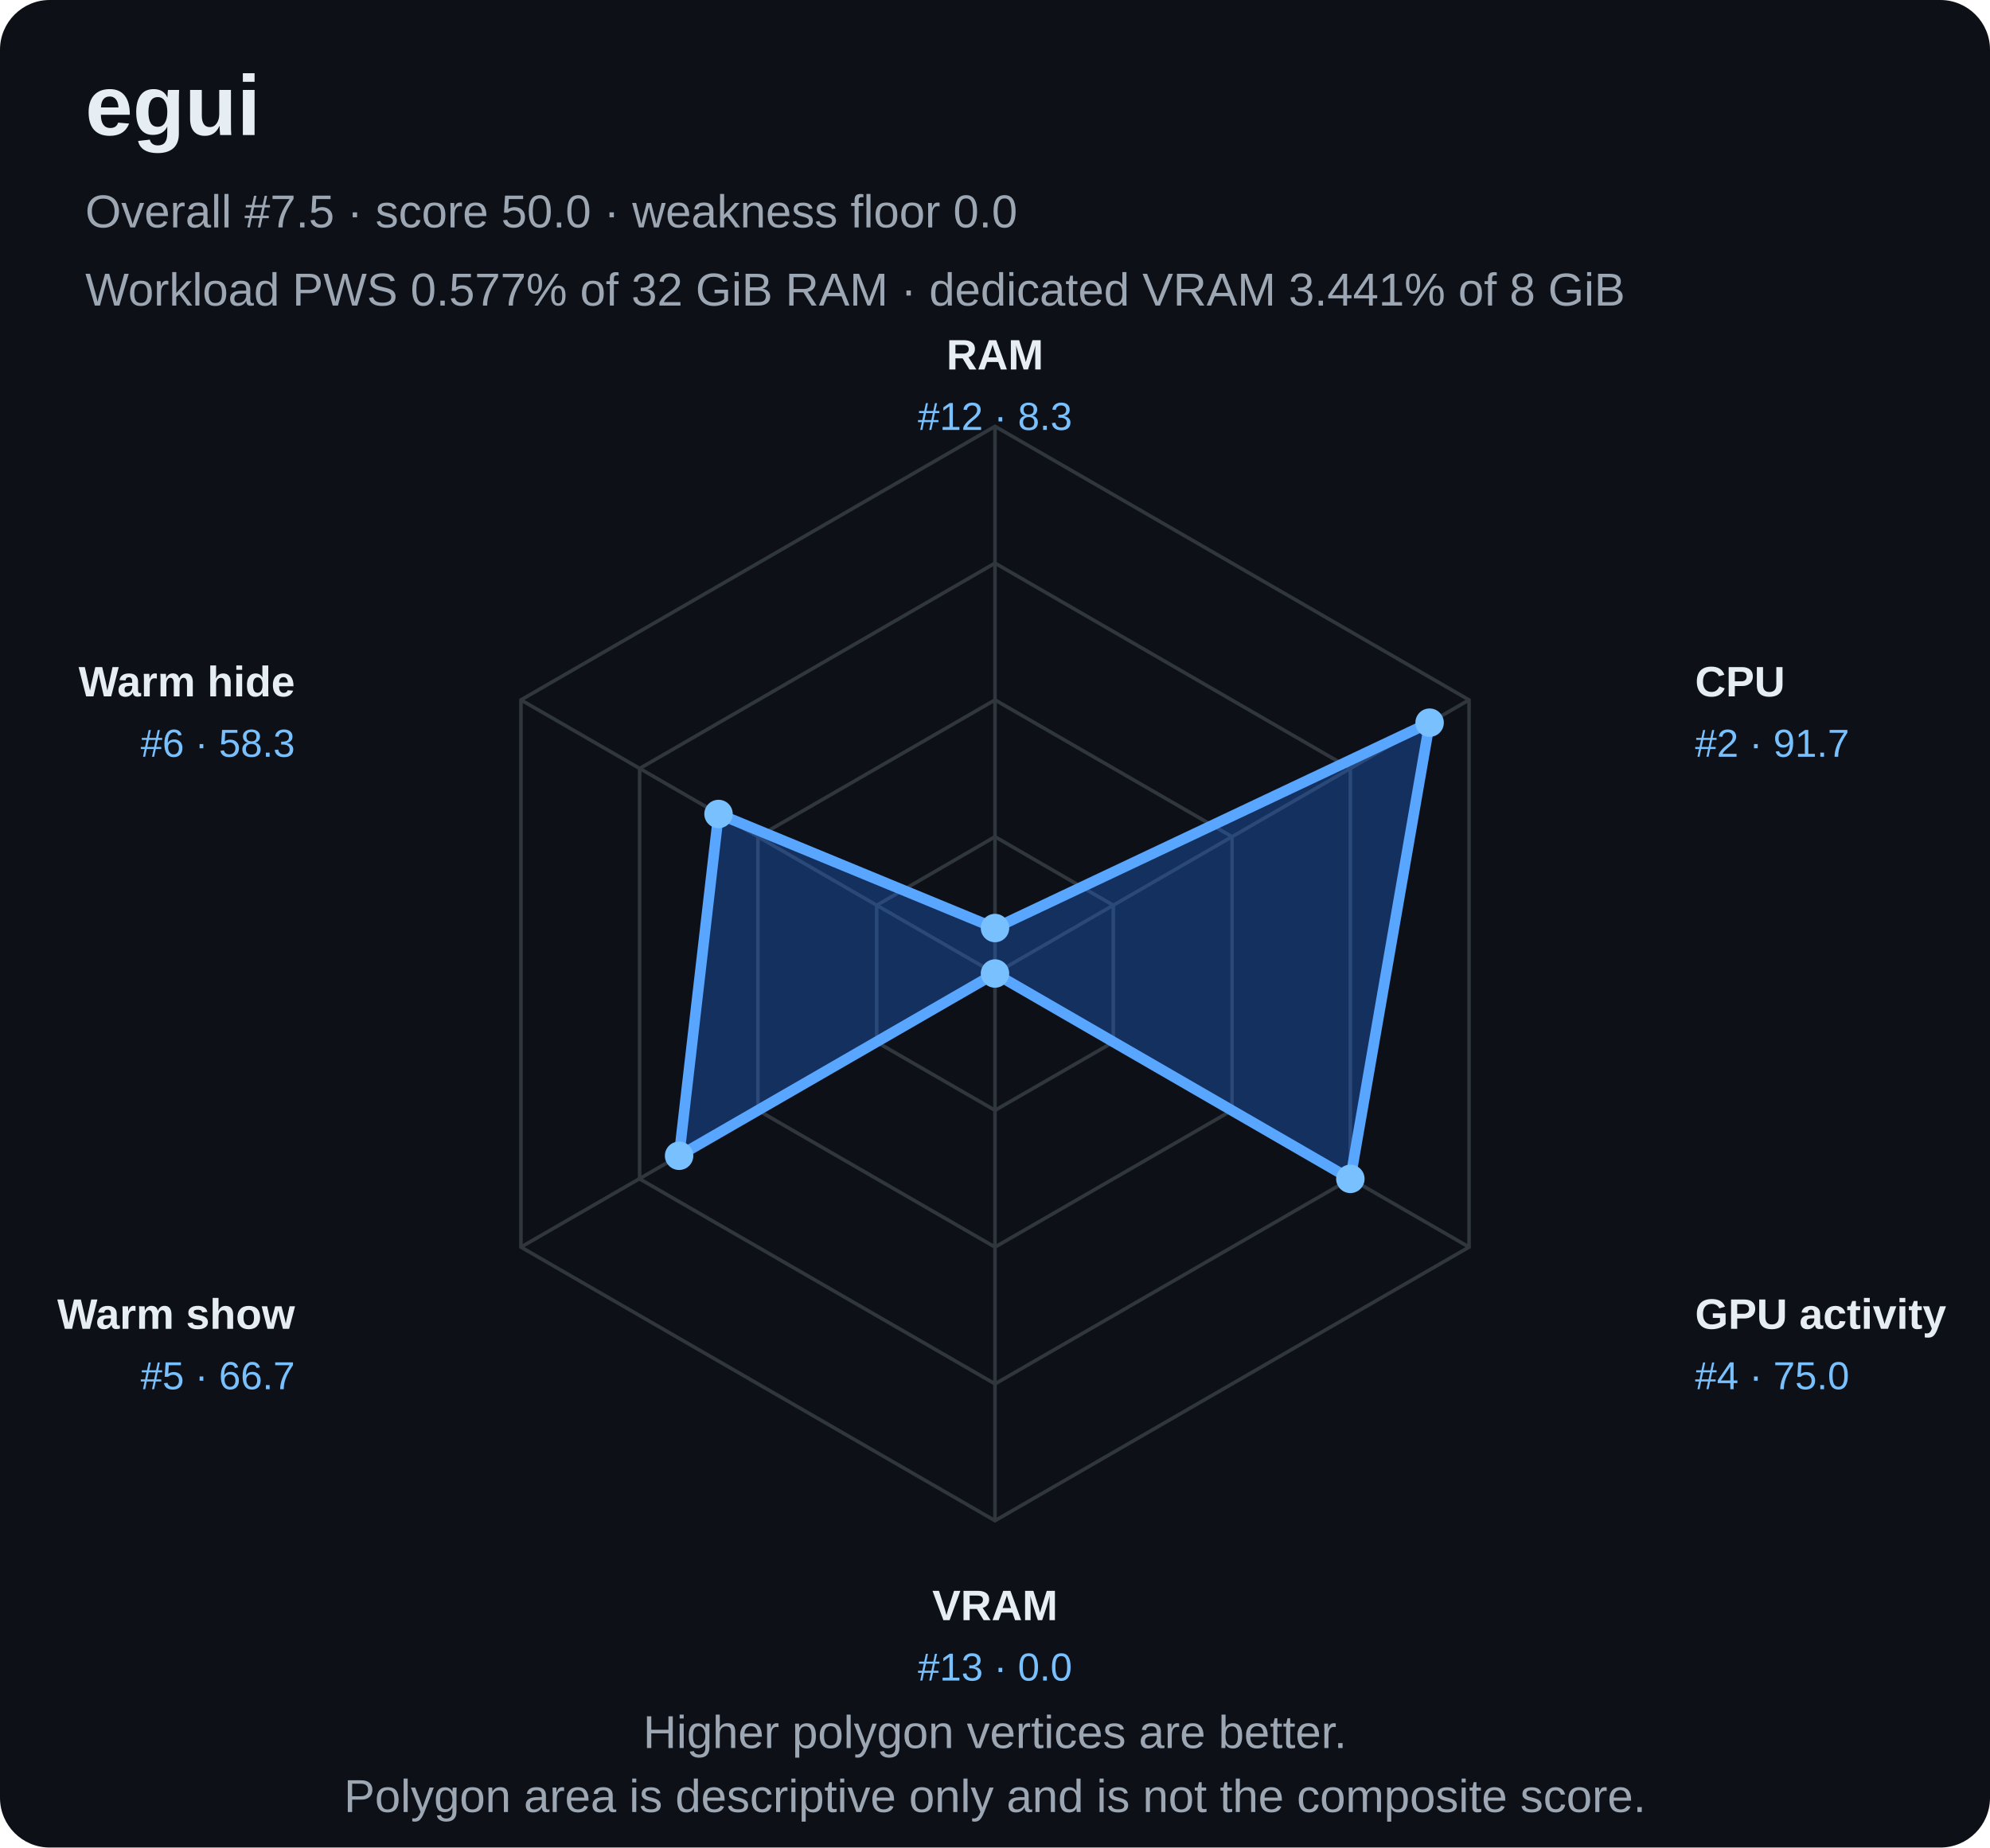
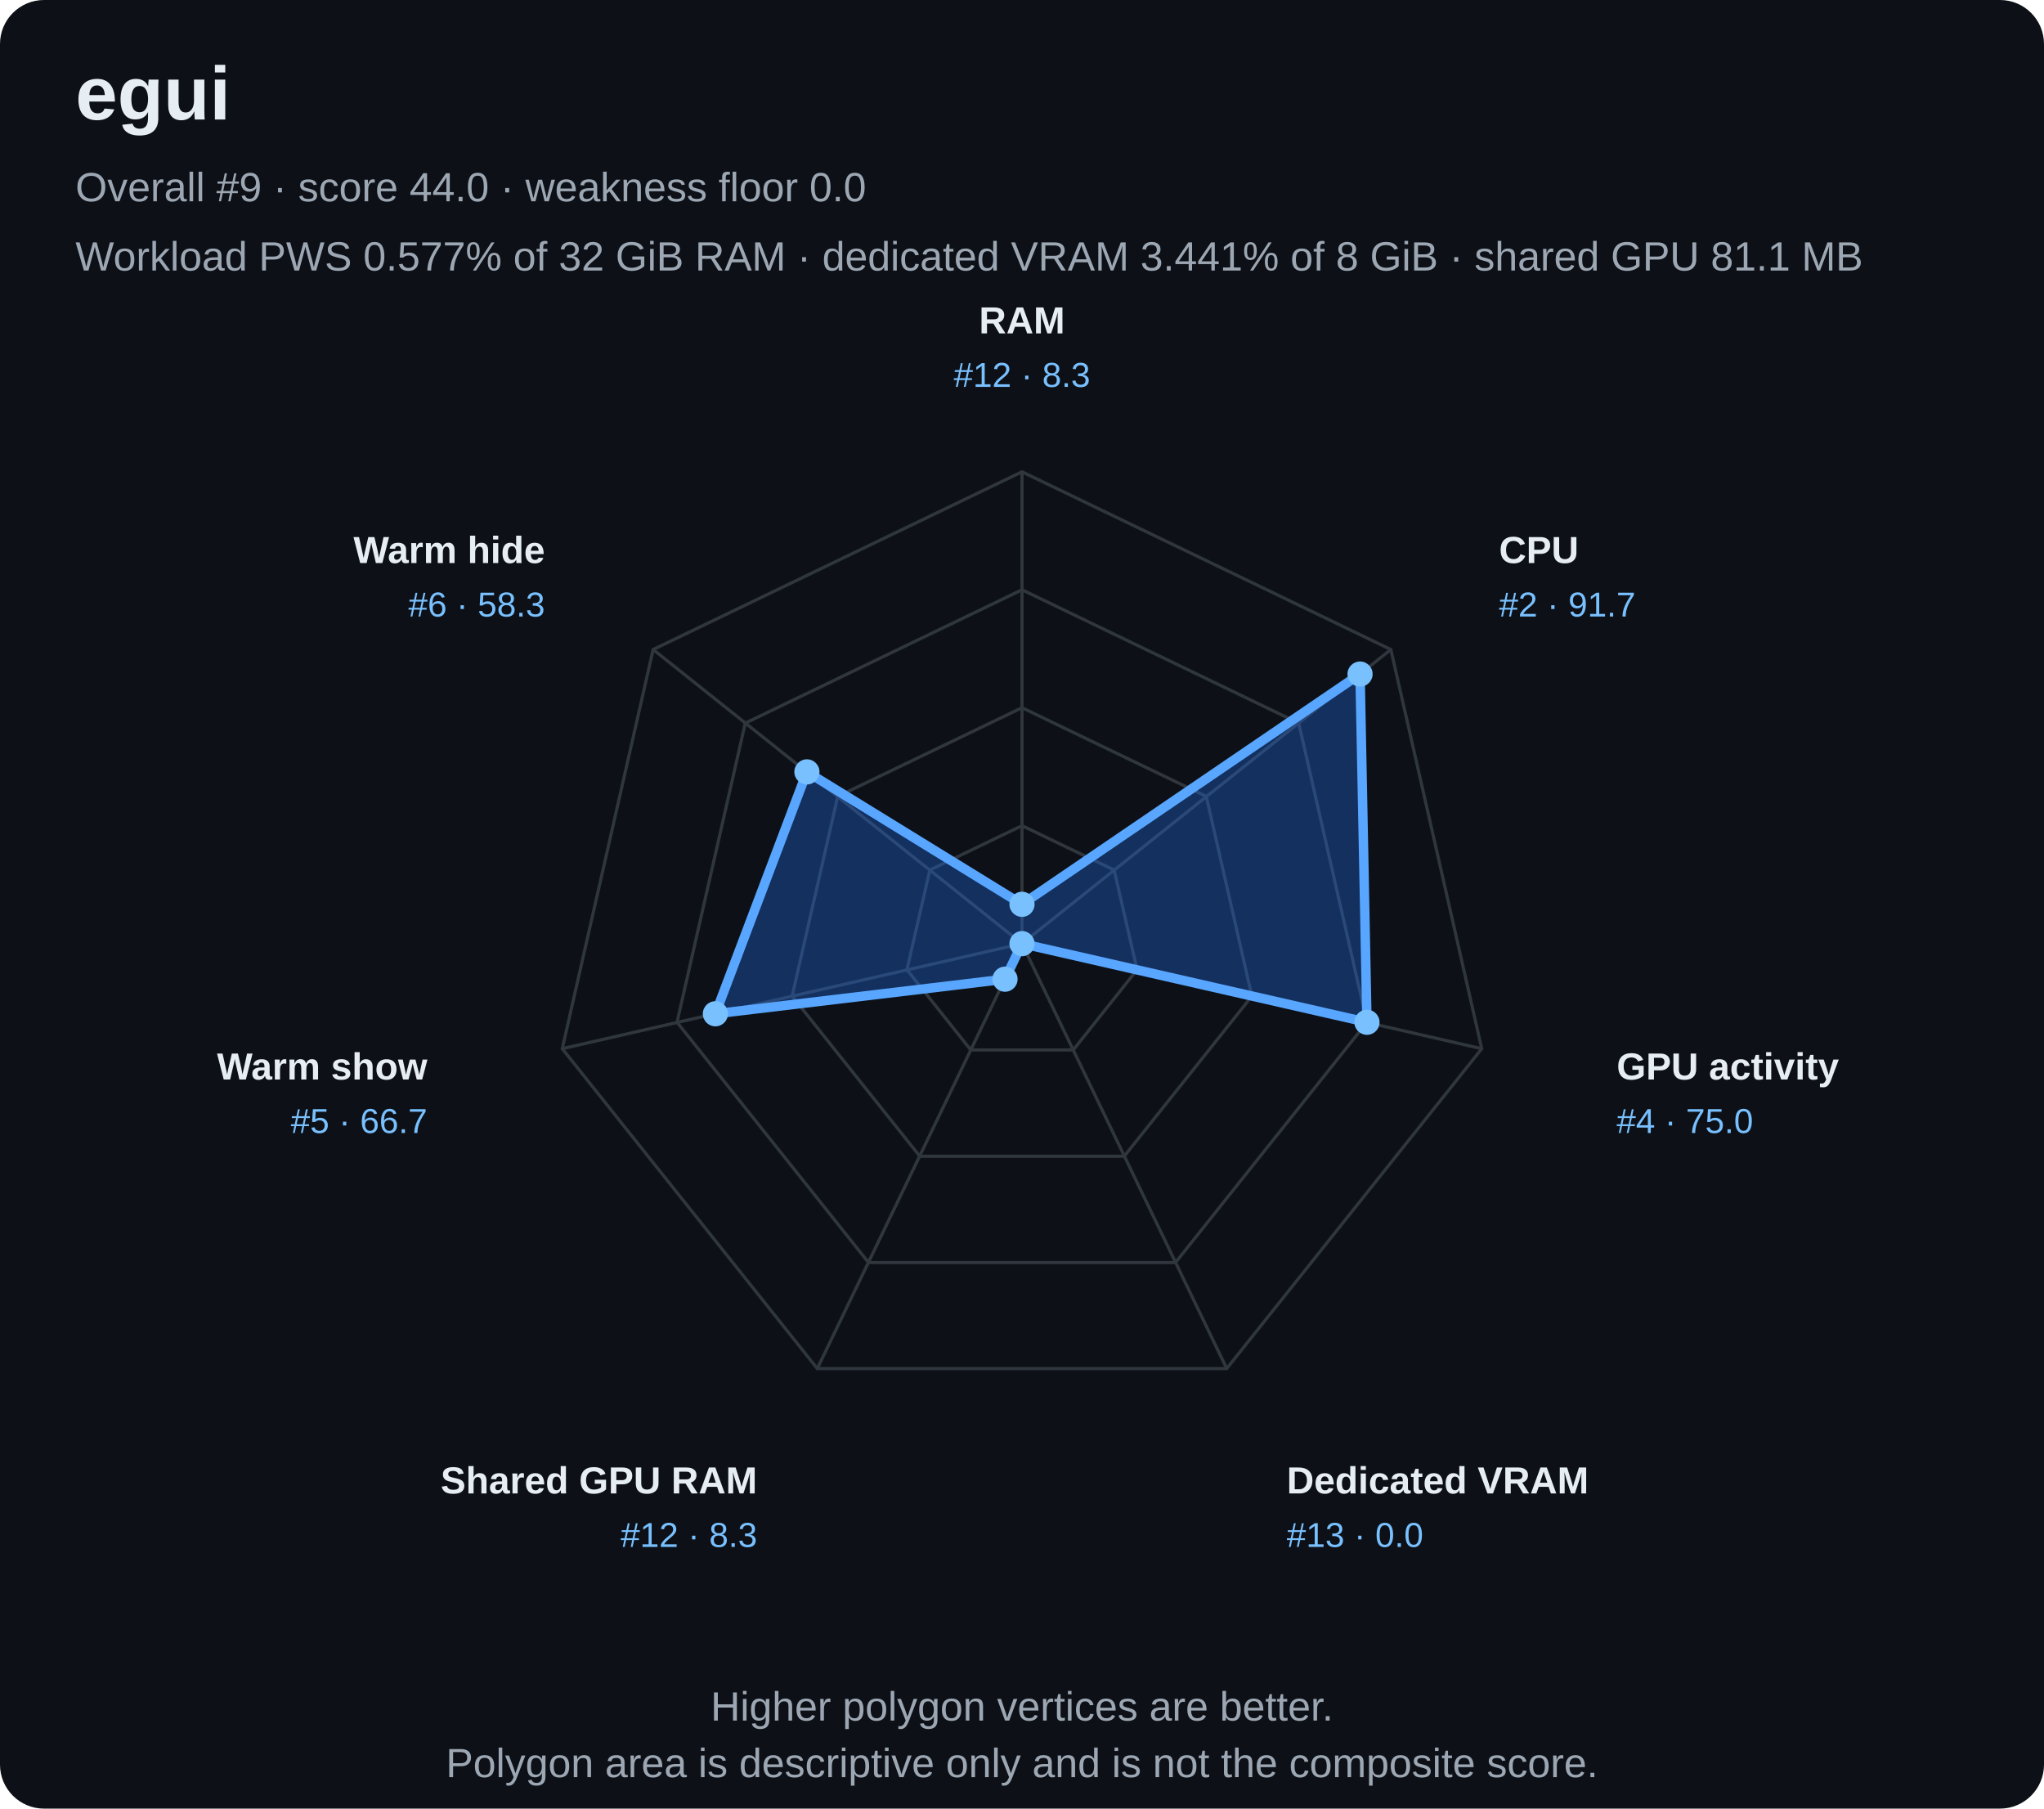
- <svg xmlns="http://www.w3.org/2000/svg" width="560" height="520" viewBox="0 0 560 520" role="img" aria-labelledby="title desc">
+ <svg xmlns="http://www.w3.org/2000/svg" width="650" height="575" viewBox="0 0 650 575" role="img" aria-labelledby="title desc">
  <style>text{font-family:"Segoe UI",Arial,sans-serif;fill:#e6edf3}.title{font-size:24px;font-weight:700}.sub{font-size:13px;fill:#9da7b3}.axis{font-size:12px;font-weight:700}.value{font-size:11px;fill:#79c0ff}.ring{fill:none;stroke:#30363d;stroke-width:1}.spoke{stroke:#30363d;stroke-width:1}.shape{fill:#1f6feb;fill-opacity:.34;stroke:#58a6ff;stroke-width:3}.dot{fill:#79c0ff}</style>
-   <rect width="560" height="520" rx="14" fill="#0d1117" />
+   <rect width="650" height="575" rx="14" fill="#0d1117" />
  <text class="title" x="24" y="38">egui</text>
-   <text class="sub" x="24" y="64">Overall #7.5 · score 50.0 · weakness floor 0.0</text>
-   <text class="sub" x="24" y="86">Workload PWS 0.577% of 32 GiB RAM · dedicated VRAM 3.441% of 8 GiB</text>
-   <polygon class="ring" points="280.0,235.5 313.3,254.8 313.3,293.3 280.0,312.5 246.7,293.3 246.7,254.8" />
-   <polygon class="ring" points="280.0,197.0 346.7,235.5 346.7,312.5 280.0,351.0 213.3,312.5 213.3,235.5" />
-   <polygon class="ring" points="280.0,158.5 380.0,216.3 380.0,331.8 280.0,389.5 180.0,331.8 180.0,216.3" />
-   <polygon class="ring" points="280.0,120.0 413.4,197.0 413.4,351.0 280.0,428.0 146.6,351.0 146.6,197.0" />
-   <line class="spoke" x1="280" y1="274" x2="280.0" y2="120.0" />
-   <line class="spoke" x1="280" y1="274" x2="413.4" y2="197.0" />
-   <line class="spoke" x1="280" y1="274" x2="413.4" y2="351.0" />
-   <line class="spoke" x1="280" y1="274" x2="280.0" y2="428.0" />
-   <line class="spoke" x1="280" y1="274" x2="146.6" y2="351.0" />
-   <line class="spoke" x1="280" y1="274" x2="146.6" y2="197.0" />
-   <polygon class="shape" points="280.0,261.2 402.3,203.4 380.0,331.8 280.0,274.0 191.1,325.3 202.2,229.1" />
-   <circle class="dot" cx="280.0" cy="261.2" r="4" />
-   <circle class="dot" cx="402.3" cy="203.4" r="4" />
-   <circle class="dot" cx="380.0" cy="331.8" r="4" />
-   <circle class="dot" cx="280.0" cy="274.0" r="4" />
-   <circle class="dot" cx="191.1" cy="325.3" r="4" />
-   <circle class="dot" cx="202.2" cy="229.1" r="4" />
-   <text class="axis" x="280" y="104" text-anchor="middle">RAM</text>
-   <text class="value" x="280" y="121" text-anchor="middle">#12 · 8.3</text>
-   <text class="axis" x="477" y="196" text-anchor="start">CPU</text>
-   <text class="value" x="477" y="213" text-anchor="start">#2 · 91.7</text>
-   <text class="axis" x="477" y="374" text-anchor="start">GPU activity</text>
-   <text class="value" x="477" y="391" text-anchor="start">#4 · 75.0</text>
-   <text class="axis" x="280" y="456" text-anchor="middle">VRAM</text>
-   <text class="value" x="280" y="473" text-anchor="middle">#13 · 0.0</text>
-   <text class="axis" x="83" y="374" text-anchor="end">Warm show</text>
-   <text class="value" x="83" y="391" text-anchor="end">#5 · 66.7</text>
-   <text class="axis" x="83" y="196" text-anchor="end">Warm hide</text>
-   <text class="value" x="83" y="213" text-anchor="end">#6 · 58.3</text>
-   <text class="sub" x="280" y="492" text-anchor="middle">Higher polygon vertices are better.</text>
-   <text class="sub" x="280" y="510" text-anchor="middle">Polygon area is descriptive only and is not the composite score.</text>
+   <text class="sub" x="24" y="64">Overall #9 · score 44.0 · weakness floor 0.0</text>
+   <text class="sub" x="24" y="86">Workload PWS 0.577% of 32 GiB RAM · dedicated VRAM 3.441% of 8 GiB · shared GPU 81.1 MB</text>
+   <polygon class="ring" points="325.0,262.5 354.3,276.6 361.6,308.3 341.3,333.8 308.7,333.8 288.4,308.3 295.7,276.6" />
+   <polygon class="ring" points="325.0,225.0 383.6,253.2 398.1,316.7 357.5,367.6 292.5,367.6 251.9,316.7 266.4,253.2" />
+   <polygon class="ring" points="325.0,187.5 413.0,229.9 434.7,325.0 373.8,401.4 276.2,401.4 215.3,325.0 237.0,229.9" />
+   <polygon class="ring" points="325.0,150.0 442.3,206.5 471.2,333.4 390.1,435.1 259.9,435.1 178.8,333.4 207.7,206.5" />
+   <line class="spoke" x1="325" y1="300" x2="325.0" y2="150.0" />
+   <line class="spoke" x1="325" y1="300" x2="442.3" y2="206.5" />
+   <line class="spoke" x1="325" y1="300" x2="471.2" y2="333.4" />
+   <line class="spoke" x1="325" y1="300" x2="390.1" y2="435.1" />
+   <line class="spoke" x1="325" y1="300" x2="259.9" y2="435.1" />
+   <line class="spoke" x1="325" y1="300" x2="178.8" y2="333.4" />
+   <line class="spoke" x1="325" y1="300" x2="207.7" y2="206.5" />
+   <polygon class="shape" points="325.0,287.5 432.5,214.3 434.7,325.0 325.0,300.0 319.6,311.3 227.5,322.3 256.6,245.4" />
+   <circle class="dot" cx="325.0" cy="287.5" r="4" />
+   <circle class="dot" cx="432.5" cy="214.3" r="4" />
+   <circle class="dot" cx="434.7" cy="325.0" r="4" />
+   <circle class="dot" cx="325.0" cy="300.0" r="4" />
+   <circle class="dot" cx="319.6" cy="311.3" r="4" />
+   <circle class="dot" cx="227.5" cy="322.3" r="4" />
+   <circle class="dot" cx="256.6" cy="245.4" r="4" />
+   <text class="axis" x="325.0" y="106.0" text-anchor="middle">RAM</text>
+   <text class="value" x="325.0" y="123.0" text-anchor="middle">#12 · 8.3</text>
+   <text class="axis" x="476.7" y="179.0" text-anchor="start">CPU</text>
+   <text class="value" x="476.7" y="196.0" text-anchor="start">#2 · 91.7</text>
+   <text class="axis" x="514.1" y="343.2" text-anchor="start">GPU activity</text>
+   <text class="value" x="514.1" y="360.2" text-anchor="start">#4 · 75.0</text>
+   <text class="axis" x="409.2" y="474.8" text-anchor="start">Dedicated VRAM</text>
+   <text class="value" x="409.2" y="491.8" text-anchor="start">#13 · 0.0</text>
+   <text class="axis" x="240.8" y="474.8" text-anchor="end">Shared GPU RAM</text>
+   <text class="value" x="240.8" y="491.8" text-anchor="end">#12 · 8.3</text>
+   <text class="axis" x="135.9" y="343.2" text-anchor="end">Warm show</text>
+   <text class="value" x="135.9" y="360.2" text-anchor="end">#5 · 66.7</text>
+   <text class="axis" x="173.3" y="179.0" text-anchor="end">Warm hide</text>
+   <text class="value" x="173.3" y="196.0" text-anchor="end">#6 · 58.3</text>
+   <text class="sub" x="325" y="547" text-anchor="middle">Higher polygon vertices are better.</text>
+   <text class="sub" x="325" y="565" text-anchor="middle">Polygon area is descriptive only and is not the composite score.</text>
</svg>
